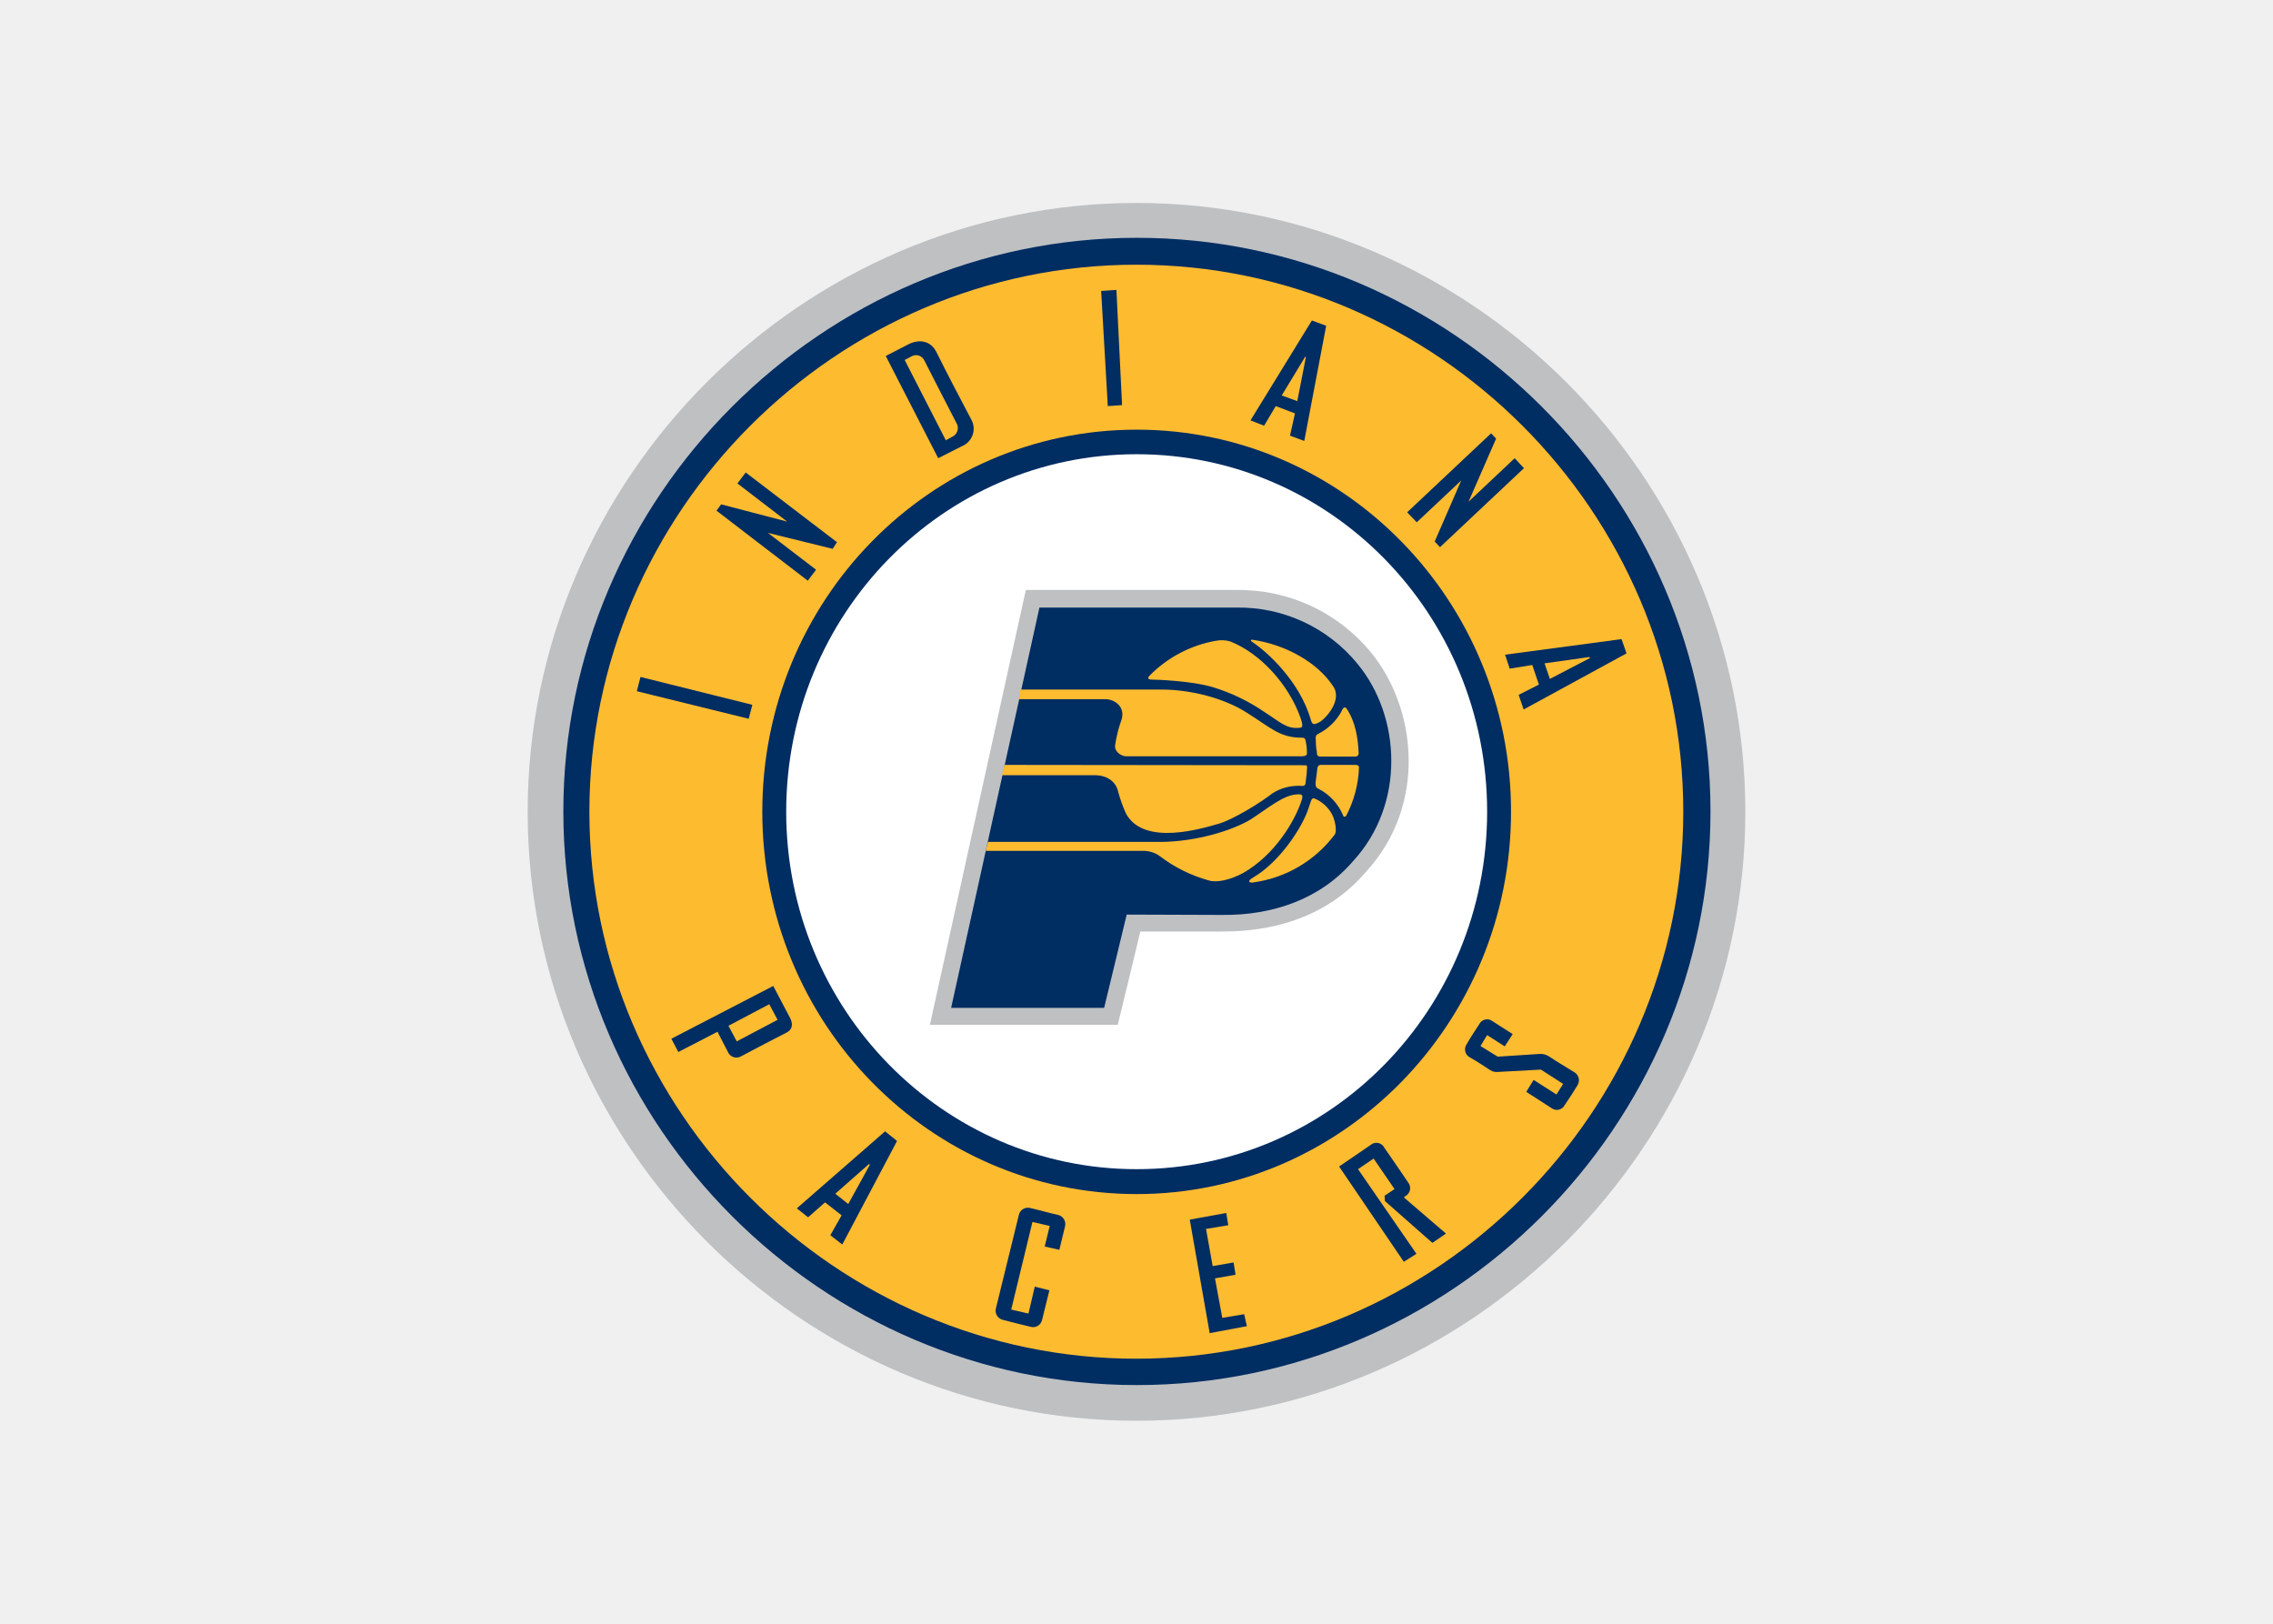
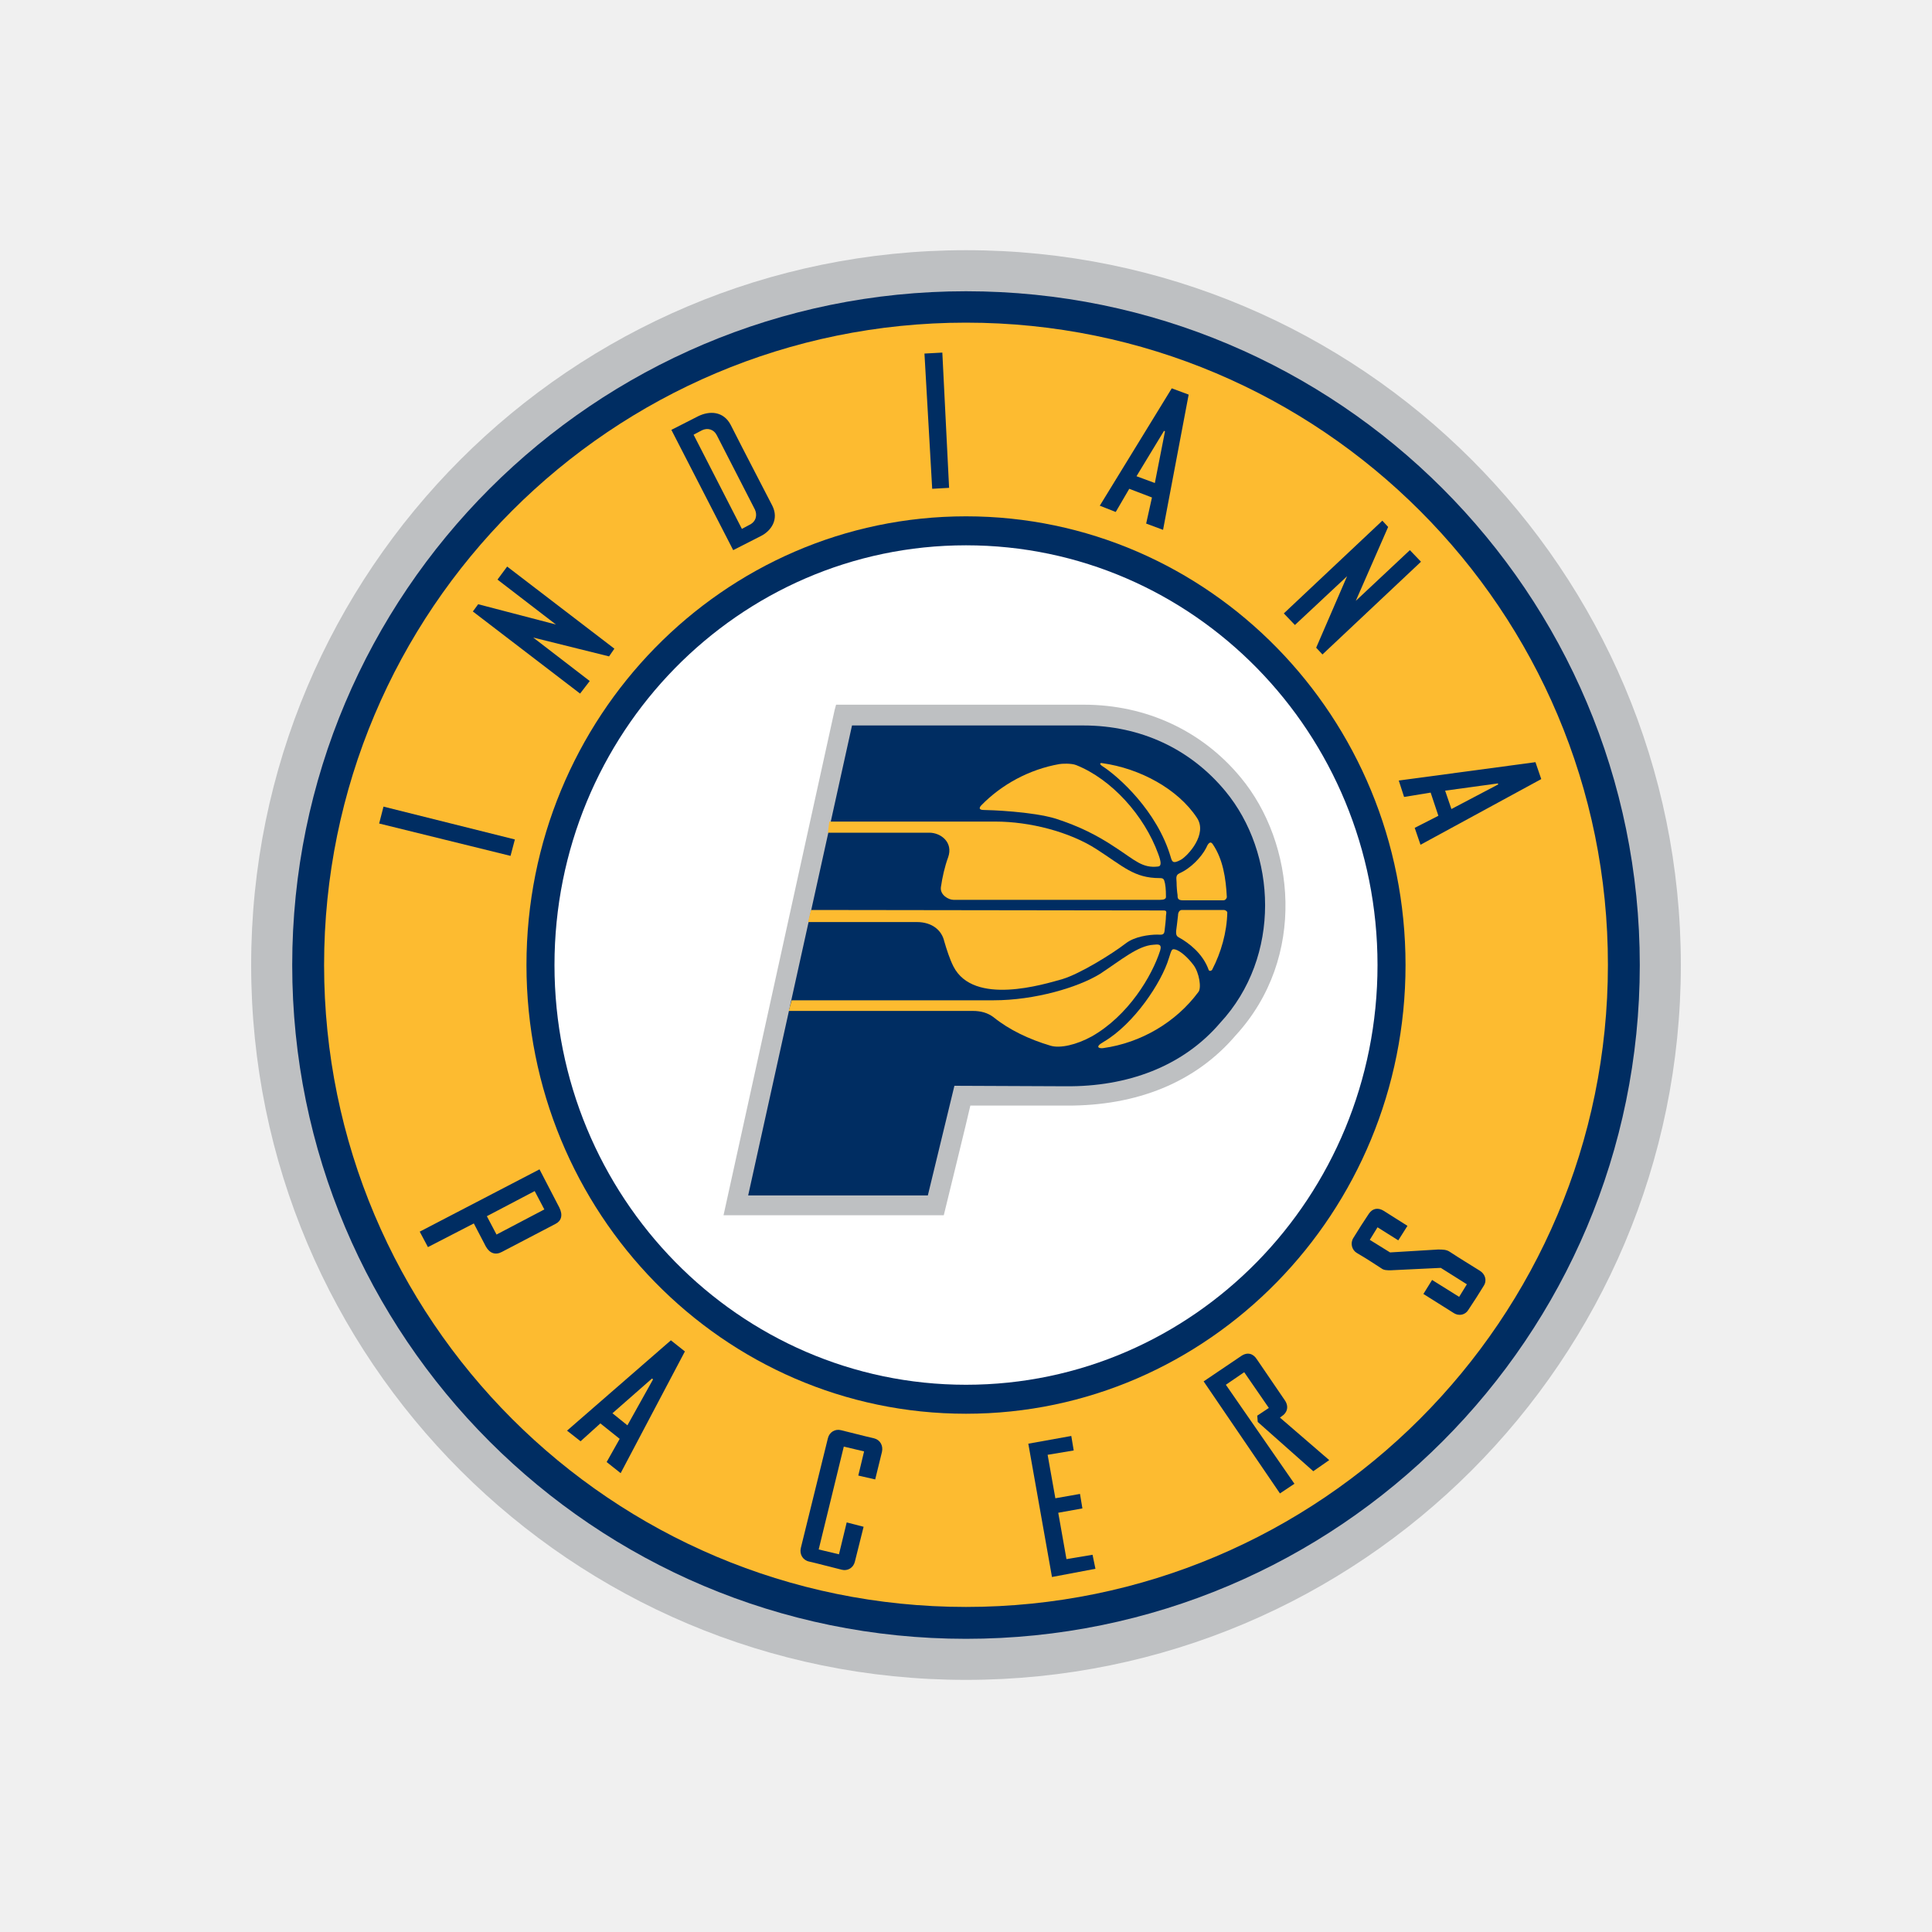
- <svg xmlns="http://www.w3.org/2000/svg" clip-rule="evenodd" fill-rule="evenodd" viewBox="0 0 560 400">
-   <path d="m429.999 199.958v.041c0 82.287-67.712 149.999-149.999 149.999s-149.999-67.712-149.999-149.999 67.712-149.999 149.999-149.999h.041c82.263.003 149.955 67.695 149.958 149.958z" fill="#bec0c2" />
-   <path d="m421.414 199.958c-.035 77.497-63.814 141.248-141.311 141.248-77.521 0-141.311-63.789-141.311-141.311 0-77.52 63.789-141.311 141.311-141.311 77.496 0 141.275 63.751 141.311 141.248z" fill="#002d62" />
-   <path d="m280.041 65.209h-.082c-73.922 0-134.751 60.828-134.751 134.749 0 73.922 60.829 134.751 134.751 134.751s134.751-60.829 134.751-134.751c.019-73.898-60.771-134.724-134.668-134.749z" fill="#fdbb30" />
-   <path d="m372.272 199.958c0 52.003-41.373 94.195-92.231 94.195-51.022 0-92.232-42.191-92.232-94.195 0-52.003 41.21-94.112 92.232-94.112 50.94 0 92.231 42.109 92.231 94.112z" fill="#002d62" />
-   <path d="m366.386 199.958c0 48.651-38.594 88.062-86.345 88.062-47.67 0-86.345-39.411-86.345-88.062 0-48.65 38.594-88.062 86.345-88.062s86.345 39.412 86.345 88.062z" fill="#fff" />
-   <path d="m185.355 173.63-.899 3.434-27.555-6.787.899-3.515zm3.843-42.355 11.857 9.076-2.044 2.698-22.486-17.252 1.145-1.553 16.271 4.252-12.265-9.404 2.044-2.698 22.485 17.171-1.063 1.634zm29.027-43.581 5.561-2.862c2.371-1.227 5.314-1.144 6.868 1.799 3.515 7.032 5.151 10.057 8.748 16.925.32.642.487 1.349.487 2.066 0 1.9-1.169 3.617-2.939 4.312l-5.806 2.943-12.919-25.184zm14.8 20.769 1.472-.818c1.201-.475 1.799-1.856 1.324-3.057l-.097-.214c-2.944-5.723-5.07-9.812-8.014-15.617-.526-1.103-1.867-1.578-2.971-1.052l-.136.071-1.718.899 10.139 19.788zm43.418-8.668-3.516.246-1.635-28.372 3.762-.246 1.39 28.372zm41.373 7.523 1.227-5.479-4.742-1.799-2.862 4.824-3.352-1.309 15.127-24.612 3.515 1.309-5.396 28.372-3.516-1.308zm3.925-19.379-.163-.082-5.805 9.567 3.843 1.39zm38.266 30.417-10.956 10.303-2.372-2.453 20.687-19.46 1.227 1.308-6.787 15.536 11.366-10.711 2.289 2.453-20.686 19.46-1.308-1.39 6.541-15.044zm14.146 52.821 4.987-2.534-1.635-4.825-5.56.9-1.144-3.434 28.699-3.843 1.227 3.516-25.347 13.818zm17.58-9.076-.163-.246-11.039 1.554 1.309 3.842 9.894-5.151zm-224.611 97.057-1.718-3.271 25.103-13.001 4.17 7.932c.818 1.635.409 2.862-.818 3.516-4.496 2.289-6.786 3.515-11.284 5.886-.347.201-.741.307-1.142.307-.939 0-1.786-.578-2.129-1.452l-2.534-4.906zm12.347-6.46 2.043 3.843 10.058-5.315-2.044-3.843zm25.101 51.594 2.78-4.906-4.087-3.189-4.171 3.68-2.78-2.208 21.75-18.97 2.944 2.371-13.491 25.51-2.944-2.289zm9.73-17.334-.163-.246-8.341 7.358 3.189 2.535 5.315-9.648zm40.638 30.008 3.598.899-1.799 7.277c-.219 1.04-1.145 1.791-2.209 1.791-.158 0-.314-.016-.468-.049l-.103-.024c-2.534-.572-4.252-1.063-6.868-1.718-1.048-.235-1.8-1.174-1.8-2.249 0-.169.018-.338.056-.504l.027-.11 5.642-22.976c.256-1.212 1.465-1.997 2.677-1.741l.103.024c2.534.572 4.333 1.144 6.949 1.717 1.229.328 1.97 1.607 1.643 2.835l-.008.027-1.39 5.724-3.598-.818 1.227-5.07-4.252-.981-5.233 21.586 4.252.981 1.553-6.623zm52.248 9.73-9.157 1.717-4.906-27.964 8.994-1.635.491 3.025-5.479.899 1.635 9.158 5.151-.9.491 3.025-5.07.9 1.799 9.73 5.396-.9.654 2.944zm41.783-17.825-3.108 1.962-15.944-23.466 7.768-5.315c.394-.341.899-.529 1.42-.529.814 0 1.562.458 1.932 1.183 2.208 3.189 3.68 5.314 5.887 8.585.32.397.495.892.495 1.401 0 .81-.441 1.558-1.149 1.952l-.409.327 10.385 8.913-3.353 2.289-11.693-10.303-.081-1.308 2.453-1.635-5.152-7.523-3.843 2.616 14.391 20.851zm28.864-42.845 5.642 3.598 1.635-2.616-5.479-3.516-10.548.572c-.654.08-1.318-.064-1.881-.409-2.043-1.308-2.943-1.962-5.233-3.271-.64-.407-1.028-1.114-1.028-1.873 0-.421.12-.834.346-1.19l.029-.043c1.062-1.881 2.044-3.271 3.189-5.07.379-.68 1.099-1.101 1.876-1.101.475 0 .936.156 1.312.447l4.987 3.189-1.962 3.025-4.333-2.78-1.635 2.699 4.252 2.616 10.057-.654c.885-.114 1.784.089 2.534.572 2.616 1.718 3.516 2.208 6.296 3.925 1.064.637 1.43 2.028.818 3.106-1.144 1.881-2.044 3.271-3.271 5.07-.386.675-1.106 1.092-1.882 1.092-.472 0-.931-.154-1.307-.437l-6.214-4.006 1.799-2.943z" fill="#002d62" />
-   <path d="m252.485 146.483-23.385 105.969h46.28s5.151-21.096 5.56-22.976h20.033c15.044.081 27.31-4.987 35.569-14.718 15.127-16.436 12.51-40.393 1.144-54.13-8.097-9.816-20.227-15.445-32.952-15.29h-52.003l-.246 1.144z" fill="#bec0c2" />
-   <path d="m277.587 225.305-5.56 22.976h-37.694l21.75-98.609h48.569c11.501-.174 22.473 4.92 29.762 13.818 10.794 13.001 11.856 34.669-1.063 48.651-7.931 9.239-19.623 13.409-32.379 13.246z" fill="#002d62" />
-   <path d="m251.014 172.24h21.258c2.453 0 5.07 1.962 4.006 5.151-.737 2.039-1.257 4.149-1.553 6.296-.163 1.553 1.635 2.616 2.616 2.616h43.418c.818 0 1.227-.246 1.227-.654.017-.933-.065-1.865-.246-2.78-.163-.9-.246-1.144-1.063-1.144-5.396 0-7.604-2.453-13.328-6.051-5.642-3.68-13.981-5.806-21.177-5.806h-34.832l-.327 2.372zm26.328 28.046c-.761-1.722-1.389-3.498-1.88-5.315-.491-2.208-2.453-4.006-5.806-4.006h-22.813l.654-2.535 73.998.082c.654 0 .572.327.491 1.144 0 .818-.246 2.29-.328 3.189-.081.982-.818.737-1.471.737-2.337-.062-4.639.564-6.623 1.799-3.025 2.371-9.649 6.46-13.247 7.523-4.006 1.144-18.642 5.723-22.976-2.616zm-34.505 9.321h38.594c1.55-.056 3.074.404 4.333 1.309 3.587 2.741 7.668 4.767 12.02 5.968 1.962.654 5.479-.163 8.585-1.88 7.686-4.416 12.674-12.675 14.391-18.071.409-1.39-.409-1.308-1.39-1.227-3.271.246-6.705 3.189-11.203 6.133-4.579 2.78-13.655 5.56-22.404 5.56h-42.355l-.572 2.208zm56.746-51.758c1.168-.224 2.373-.168 3.515.163 7.442 2.944 14.309 10.548 17.253 18.643.572 1.635.735 2.534 0 2.616-3.353.409-4.824-1.309-8.913-3.925-3.866-2.645-8.112-4.685-12.591-6.051-4.989-1.553-13.982-1.88-15.046-1.88-1.144 0-1.063-.491-.572-.982 4.423-4.494 10.142-7.495 16.353-8.585zm35.158 27.8c-.026.393-.343.709-.735.737h-8.504c-1.062 0-1.062-.491-1.062-1.145-.175-.861-.257-1.738-.246-2.616 0-.654-.328-1.471.654-1.88 2.331-1.192 4.263-3.04 5.56-5.315.246-.654.818-1.718 1.39-.818 2.127 3.189 2.78 7.114 2.943 11.038zm-3.025 15.209c-.081.327-.735.572-.818 0-1.208-2.881-3.415-5.234-6.214-6.623-.572-.328-.572-.737-.572-1.391.082-.572.328-2.534.409-3.27 0-.654.328-1.145.818-1.145h8.83c.246 0 .654.328.654.491-.129 4.162-1.19 8.241-3.108 11.938zm-22.894 16.517c-.654.163-2.044-.082.082-1.309 6.377-3.761 12.182-12.428 13.655-17.498.654-1.962.654-2.044 1.472-1.799 1.528.689 2.831 1.794 3.761 3.189 1.144 1.635 1.717 4.906.981 5.724-4.832 6.389-12.015 10.598-19.951 11.693zm16.271-39.493c-1.471.818-1.799.572-2.125-.491-2.78-9.73-11.038-17.008-14.391-19.215-.572-.327-.49-.653 0-.572 8.014 1.145 15.944 5.479 19.87 11.447 2.371 3.434-1.881 8.014-3.353 8.832z" fill="#fdbb30" />
+ <svg xmlns="http://www.w3.org/2000/svg" version="1.1" id="Layer_1" x="0px" y="0px" viewBox="0 0 400 400" style="enable-background:new 0 0 400 400;" xml:space="preserve">
+   <style type="text/css">
+ 	.st0{fill:#BEC0C2;}
+ 	.st1{fill:#002D62;}
+ 	.st2{fill:#FDBB30;}
+ 	.st3{fill:#FFFFFF;}
+ </style>
+   <g>
+     <path class="st0" d="M348,199.8c0,81.7-66.2,148-148,148c-81.7,0-148-66.2-148-148c0-81.7,66.2-148,148-148   C281.8,51.8,348,118.1,348,199.8z" />
+     <path class="st1" d="M339.5,199.8c0,77-62.4,139.5-139.5,139.5S60.5,276.8,60.5,199.8S123,60.3,200,60.3   C277.1,60.3,339.5,122.7,339.5,199.8z" />
+     <path class="st2" d="M200,66.8c-73.4,0-132.9,59.5-132.9,133c0,73.4,59.5,132.9,132.9,132.9s132.9-59.5,132.9-132.9   C333,126.4,273.4,66.8,200,66.8z" />
+     <path class="st1" d="M291,199.8c0,51.3-40.8,92.9-91,92.9c-50.3,0-91-41.6-91-92.9s40.7-92.9,91-92.9   C250.3,106.9,291,148.5,291,199.8z" />
+     <path class="st3" d="M285.2,199.8c0,48-38.1,86.9-85.2,86.9c-47,0-85.2-38.9-85.2-86.9s38.1-86.9,85.2-86.9   C247.1,112.9,285.2,151.8,285.2,199.8z" />
+     <polygon class="st1" points="106.6,173.8 105.7,177.2 78.5,170.5 79.4,167  " />
+     <polygon class="st1" points="110.4,132 122.1,141 120.1,143.6 97.9,126.6 99,125.1 115.1,129.3 103,120 105,117.3 127.2,134.3    126.1,135.9  " />
+     <path class="st1" d="M153.6,109.5l1.5-0.8c1.5-0.7,1.7-2.1,1.2-3.2c-2.9-5.7-5-9.7-7.9-15.4c-0.6-1.2-1.9-1.6-3.1-1l-1.7,0.9   L153.6,109.5z M139,89l5.5-2.8c2.4-1.2,5.3-1.1,6.8,1.8c3.5,6.9,5.1,9.9,8.6,16.7c1.4,2.8-0.2,5.2-2.4,6.3l-5.7,2.9L139,89z" />
+     <polygon class="st1" points="196.5,101 193,101.2 191.4,73.2 195.1,73  " />
+     <path class="st1" d="M241.2,89.3l-0.2-0.1l-5.7,9.4l3.8,1.4L241.2,89.3z M237.3,108.4l1.2-5.4l-4.7-1.8L231,106l-3.3-1.3l14.9-24.3   l3.5,1.3l-5.3,28L237.3,108.4z" />
+     <polygon class="st1" points="278.9,119.3 268.1,129.4 265.8,127 286.2,107.8 287.4,109.1 280.7,124.4 291.9,113.9 294.2,116.3    273.8,135.5 272.5,134.1  " />
+     <path class="st1" d="M310.2,162.4l-0.1-0.2l-10.9,1.5l1.3,3.8L310.2,162.4z M292.9,171.4l4.9-2.5l-1.6-4.8l-5.5,0.9l-1.1-3.4   l28.3-3.8l1.2,3.5l-25,13.6L292.9,171.4z" />
+     <path class="st1" d="M100.8,251.8l2,3.8l9.9-5.2l-2-3.8L100.8,251.8z M88.6,258.2l-1.7-3.2l24.8-12.9l4.1,7.9   c0.8,1.6,0.4,2.8-0.8,3.4c-4.4,2.3-6.7,3.5-11.1,5.8c-1.3,0.7-2.5,0.3-3.3-1.1l-2.5-4.8L88.6,258.2z" />
+     <path class="st1" d="M135.2,285.6l-0.2-0.2l-8.2,7.2l3.1,2.5L135.2,285.6z M125.6,302.7l2.7-4.8l-4-3.2l-4.1,3.7l-2.8-2.2   l21.5-18.7l2.9,2.3L128.5,305L125.6,302.7z" />
+     <path class="st1" d="M175.3,315.2l3.5,0.9l-1.8,7.2c-0.3,1.3-1.5,2-2.7,1.7c-2.5-0.6-4.2-1.1-6.8-1.7c-1.3-0.3-2-1.5-1.7-2.8   c2.2-8.9,3.4-13.8,5.6-22.7c0.3-1.3,1.5-2,2.7-1.7c2.5,0.6,4.3,1.1,6.9,1.7c1.2,0.3,1.9,1.5,1.6,2.8l-1.4,5.7l-3.5-0.8l1.2-5   l-4.2-1l-5.2,21.3l4.2,1L175.3,315.2z" />
+     <polygon class="st1" points="226.8,324.8 217.8,326.5 212.9,298.9 221.8,297.3 222.3,300.3 216.9,301.2 218.5,310.2 223.6,309.3    224.1,312.3 219.1,313.2 220.8,322.8 226.2,321.9  " />
+     <path class="st1" d="M268,307.2l-3,2L249.2,286l7.7-5.2c1.4-1,2.6-0.5,3.3,0.6c2.2,3.2,3.6,5.3,5.8,8.5c0.9,1.3,0.5,2.6-0.6,3.3   l-0.4,0.3l10.2,8.8l-3.3,2.3l-11.5-10.2l-0.1-1.3l2.4-1.6l-5.1-7.4l-3.8,2.6L268,307.2z" />
+     <path class="st1" d="M296.5,265l5.6,3.5l1.6-2.6l-5.4-3.4l-10.4,0.5c-0.7,0-1.4,0-1.9-0.4c-2-1.3-2.9-1.9-5.1-3.2   c-1-0.6-1.4-2-0.7-3.1c1.1-1.8,2-3.2,3.2-5c0.8-1.2,2-1.3,3.1-0.6l4.9,3.1l-1.9,3l-4.3-2.7l-1.6,2.6l4.2,2.6l9.9-0.6   c1,0,1.8,0,2.5,0.5c2.6,1.7,3.5,2.2,6.2,3.9c1.1,0.7,1.5,2,0.8,3.1c-1.1,1.8-2,3.2-3.2,5c-0.6,1-1.9,1.4-3.1,0.6l-6.2-3.9   L296.5,265z" />
+     <path class="st0" d="M172.8,147l-23,104.6h45.6c0,0,5.1-20.8,5.5-22.7c2,0,19.8,0,19.8,0c14.8,0.1,26.9-4.9,35.1-14.5   c14.9-16.2,12.3-39.9,1.1-53.4c-8-9.7-19.6-15.1-32.5-15.1h-51.3L172.8,147z" />
+     <path class="st1" d="M197.6,224.8l-5.5,22.7h-37.2l21.5-97.3h47.9c11.9,0,22.2,4.9,29.4,13.6c10.6,12.8,11.7,34.2-1.1,48   c-7.8,9.1-19.3,13.2-31.9,13.1L197.6,224.8z" />
+     <path class="st2" d="M171.4,172.4h21c2.4,0,5,2,3.9,5.1c-0.7,1.9-1.2,4.1-1.5,6.2c-0.2,1.6,1.6,2.6,2.6,2.6h42.8   c0.8,0,1.2-0.2,1.2-0.6c0-0.4,0-1.8-0.2-2.8c-0.2-0.9-0.3-1.1-1.1-1.1c-5.3,0-7.5-2.4-13.1-6s-13.8-5.7-20.9-5.7h-34.4L171.4,172.4   z" />
+     <path class="st2" d="M197.4,200.1c-0.8-1.6-1.4-3.5-1.9-5.2c-0.5-2.2-2.4-4-5.7-4h-22.5l0.6-2.5l73,0.1c0.7,0,0.6,0.3,0.5,1.1   c0,0.8-0.2,2.3-0.3,3.2s-0.8,0.7-1.5,0.7c-1.7,0-4.7,0.4-6.5,1.8c-3,2.3-9.5,6.3-13.1,7.4C216.1,203.8,201.6,208.3,197.4,200.1" />
+     <path class="st2" d="M163.3,209.3h38.1c1.7,0,3.1,0.4,4.3,1.3c3.2,2.6,7.4,4.6,11.8,5.9c2,0.6,5.4-0.2,8.5-1.9   c7.6-4.3,12.5-12.5,14.2-17.8c0.4-1.4-0.4-1.3-1.4-1.2c-3.2,0.2-6.6,3.1-11,6c-4.5,2.8-13.5,5.5-22.1,5.5h-41.8L163.3,209.3z" />
+     <path class="st2" d="M219.3,158.2c0.5-0.1,2.5-0.2,3.5,0.2c7.3,2.9,14.1,10.4,17,18.4c0.6,1.6,0.7,2.5,0,2.6   c-3.3,0.4-4.8-1.3-8.8-3.9c-3.9-2.6-7.5-4.4-12.4-6c-4.9-1.5-13.8-1.8-14.9-1.8c-1.1,0-1-0.5-0.5-1   C207.4,162.4,213.1,159.3,219.3,158.2z" />
+     <path class="st2" d="M254,185.7c0,0.3-0.3,0.7-0.7,0.7h-8.4c-1.1,0-1.1-0.5-1.1-1.1c-0.1-0.6-0.2-1.8-0.2-2.6   c0-0.7-0.3-1.5,0.6-1.9c2.3-1,4.5-3.3,5.5-5.2c0.3-0.7,0.8-1.7,1.4-0.8C253.2,177.9,253.8,181.8,254,185.7z" />
+     <path class="st2" d="M251,200.7c-0.1,0.3-0.7,0.5-0.8,0c-1.2-3.3-4.1-5.5-6.1-6.6c-0.6-0.3-0.6-0.7-0.6-1.3   c0.1-0.6,0.3-2.5,0.4-3.3c0-0.6,0.3-1.1,0.8-1.1h8.7c0.3,0,0.7,0.3,0.7,0.5C254,193.1,252.8,197.2,251,200.7z" />
+     <path class="st2" d="M228.4,217c-0.6,0.1-2-0.1,0.1-1.3c6.3-3.7,12-12.3,13.5-17.3c0.6-1.9,0.6-2,1.4-1.8c1,0.3,2.5,1.6,3.7,3.2   c1.2,1.6,1.7,4.8,1,5.6C243.5,211.6,236.3,215.9,228.4,217z" />
+     <path class="st2" d="M244.5,178c-1.5,0.8-1.8,0.6-2.1-0.5c-2.8-9.6-10.9-16.8-14.2-18.9c-0.6-0.4-0.5-0.7,0-0.6   c7.9,1.1,15.7,5.4,19.6,11.3C250.1,172.7,245.9,177.2,244.5,178z" />
+   </g>
</svg>
